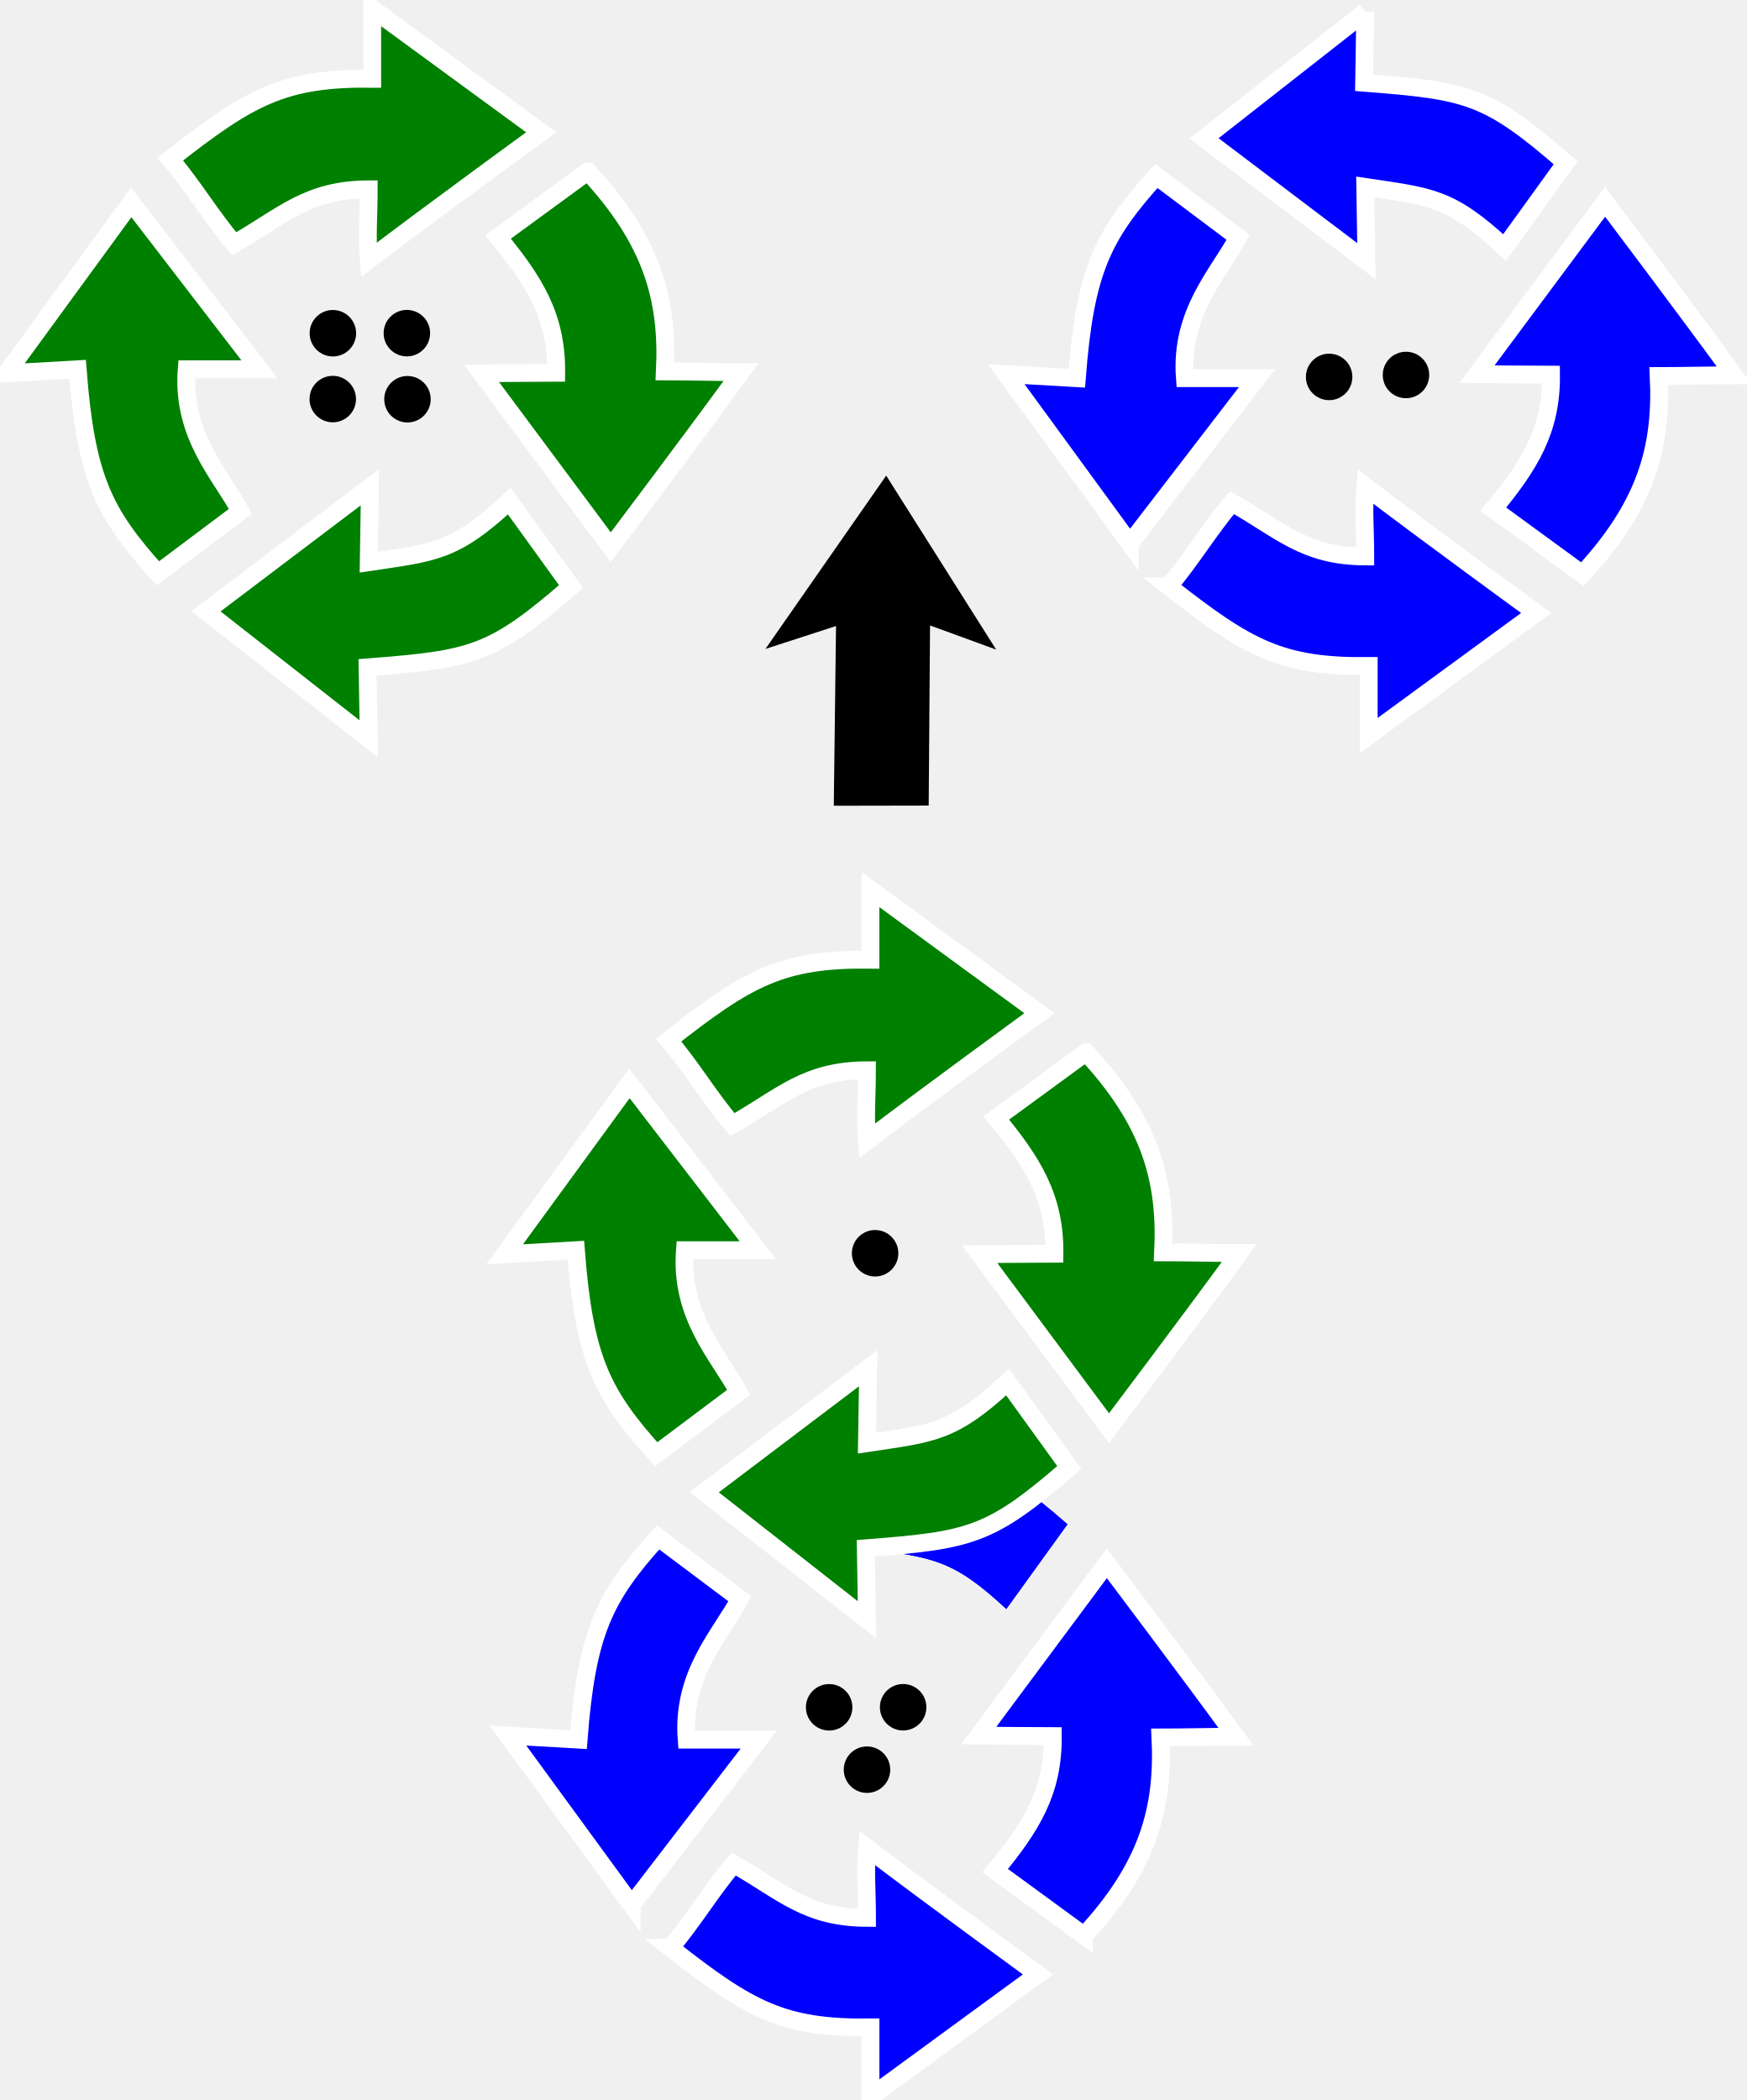
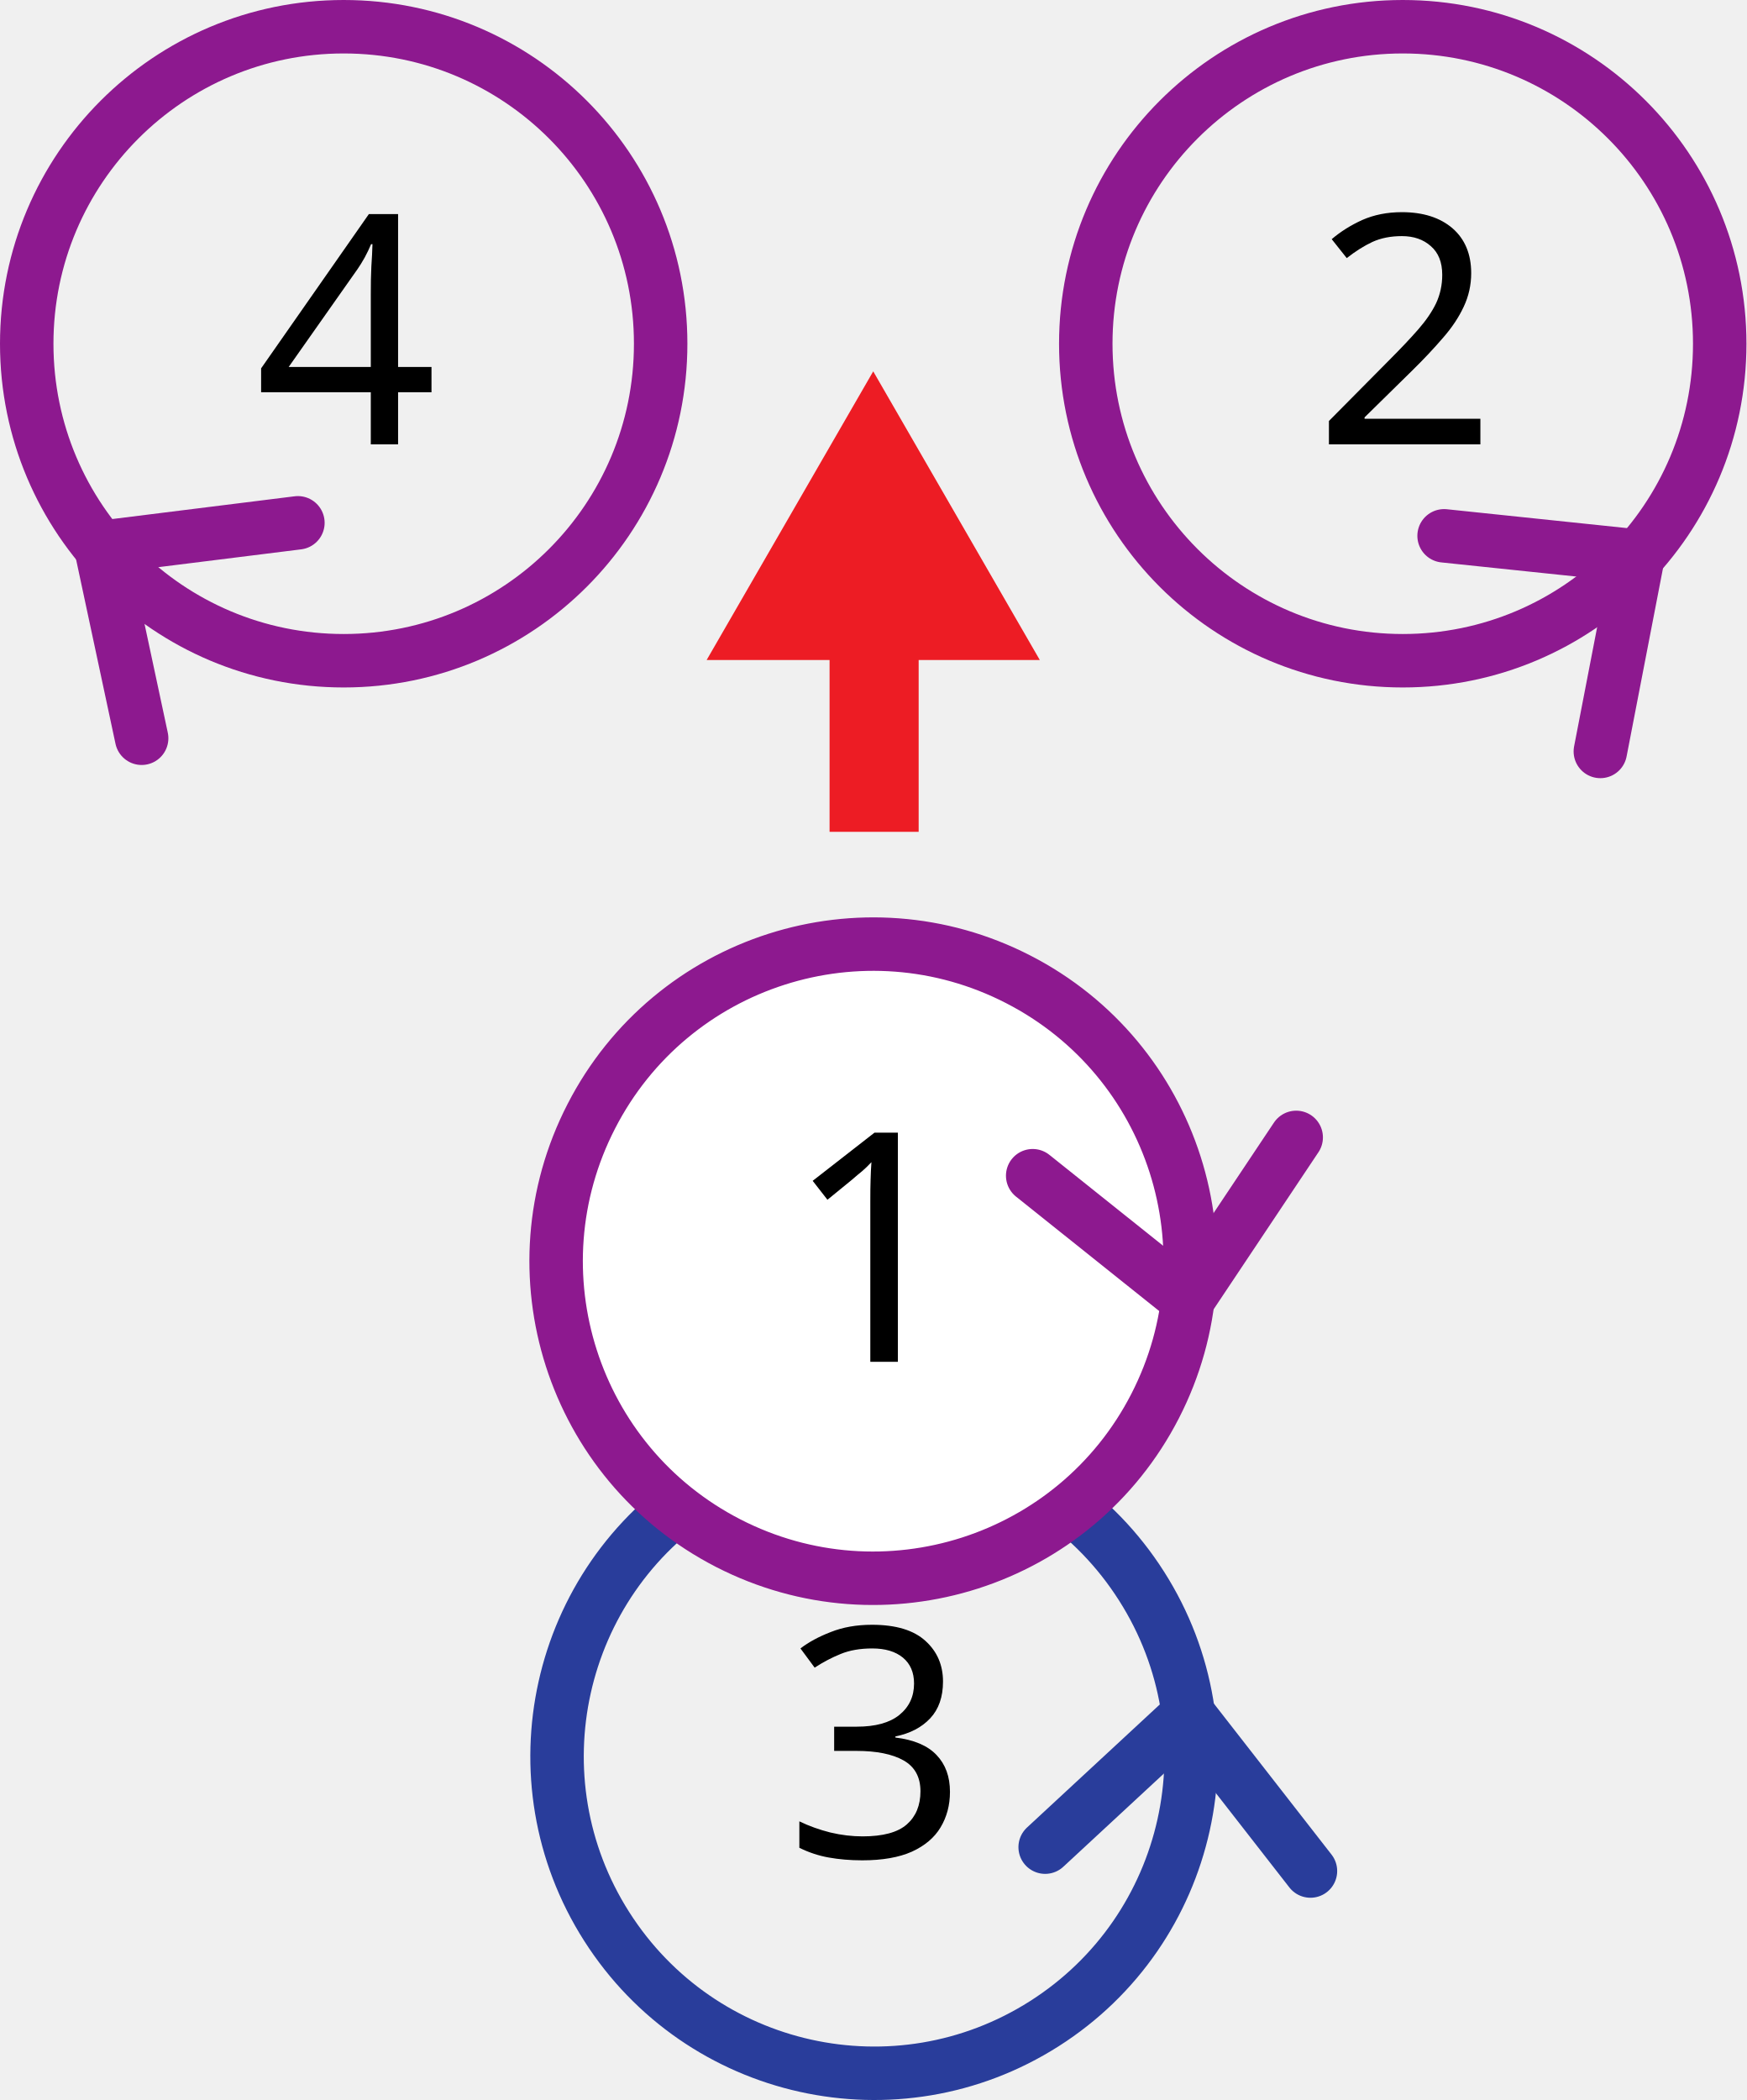
- <svg xmlns="http://www.w3.org/2000/svg" version="1.1" id="Y4-mix" x="0px" y="0px" width="98.02px" height="117.85px" viewBox="8.18 10.46 98.02 117.85" xml:space="preserve">
-   <defs id="defs31" />
-   <path d="m 56.842,87.534 -9.052,7.092 c 3.043,2.296 6.074,4.602 9.117,6.897 0,0 -0.043,-2.783 -0.065,-4.169 3.671,0.552 4.753,0.552 7.818,3.4 1.148,-1.581 2.285,-3.173 3.432,-4.753 -4.418,-3.844 -5.522,-4.039 -11.315,-4.494 0.022,-1.321 0.065,-3.974 0.065,-3.974 z" id="path3128-3" style="fill:#0000ff;fill-opacity:1;stroke:#000000;stroke-width:0.011;stroke-opacity:0" />
-   <path d="m 56.842,87.534 -9.052,7.092 c 3.043,2.296 6.074,4.602 9.117,6.897 0,0 -0.043,-2.783 -0.065,-4.169 3.671,0.552 4.753,0.552 7.818,3.4 1.148,-1.581 2.285,-3.173 3.432,-4.753 -4.418,-3.844 -5.522,-4.039 -11.315,-4.494 0.022,-1.321 0.065,-3.974 0.065,-3.974 z" id="path3130-2" style="fill:#0000ff;fill-opacity:1;stroke:none" />
-   <path d="m 43.632,117.365 7.136,-9.279 c 0,0 -2.696,0 -4.05,0 -0.282,-3.681 1.884,-5.847 2.988,-7.904 -1.527,-1.148 -3.064,-2.296 -4.591,-3.443 -3.01,3.335 -3.995,5.284 -4.461,11.348 -1.321,-0.076 -3.963,-0.227 -3.963,-0.227 l 6.941,9.507 z" id="path3135-6" style="fill:#0000ff;fill-opacity:1;stroke:#000000;stroke-width:0.011;stroke-opacity:0" />
-   <path d="m 43.632,117.365 7.136,-9.279 -4.05,0 c -0.282,-3.681 1.884,-5.847 2.988,-7.904 -1.527,-1.148 -3.064,-2.296 -4.591,-3.443 -3.01,3.335 -3.995,5.284 -4.461,11.348 l -3.963,-0.227 6.941,9.507 z" id="path3137-8" style="fill:#0000ff;fill-opacity:1;stroke:#ffffff;stroke-opacity:1" />
-   <path d="m 45.808,119.768 c 4.429,3.476 6.302,4.526 11.229,4.472 0,1.299 0,3.898 0,3.898 l 9.399,-6.876 c 0,0 -6.497,-4.732 -9.593,-7.103 -0.108,1.31 0,2.48 0,3.931 -3.411,-0.011 -4.732,-1.462 -7.482,-3.021 -1.289,1.516 -2.263,3.183 -3.552,4.699 z" id="path3142-6" style="fill:#0000ff;fill-opacity:1;stroke:#000000;stroke-width:0.011;stroke-opacity:0" />
-   <path d="m 45.808,119.768 c 4.429,3.476 6.302,4.526 11.229,4.472 l 0,3.898 9.399,-6.876 c 0,0 -6.497,-4.732 -9.593,-7.103 -0.108,1.31 0,2.48 0,3.931 -3.411,-0.011 -4.732,-1.462 -7.482,-3.021 -1.289,1.516 -2.263,3.183 -3.552,4.699 z" id="path3144-1" style="fill:#0000ff;fill-opacity:1;stroke:#ffffff;stroke-opacity:1" />
-   <path d="m 69.023,119.086 c -1.57,-1.148 -3.422,-2.501 -4.992,-3.649 2.025,-2.458 3.27,-4.418 3.238,-7.547 -1.451,0 -4.158,-0.033 -4.158,-0.033 l 7.19,-9.669 c 0,0 4.948,6.562 7.244,9.734 -1.299,0 -2.934,0.043 -4.234,0.043 0.195,4.017 -0.704,7.266 -4.288,11.12 z" id="path3149-2" style="fill:#0000ff;fill-opacity:1;stroke:#000000;stroke-width:0.011;stroke-opacity:0" />
-   <path d="m 69.023,119.086 c -1.57,-1.148 -3.422,-2.501 -4.992,-3.649 2.025,-2.458 3.27,-4.418 3.238,-7.547 -1.451,0 -4.158,-0.033 -4.158,-0.033 l 7.19,-9.669 c 0,0 4.948,6.562 7.244,9.734 -1.299,0 -2.934,0.043 -4.234,0.043 0.195,4.017 -0.704,7.266 -4.288,11.12 z" id="path3151-7" style="fill:#0000ff;fill-opacity:1;stroke:#ffffff;stroke-opacity:1" />
-   <path transform="translate(-9.437703,40.09549)" style="fill:#000000;fill-opacity:1" id="path4033-9-4" d="m 65.458,66.177 a 1.304,1.304 0 1 1 -2.608,0 1.304,1.304 0 1 1 2.608,0 z" />
-   <path transform="translate(-5.284901,40.09184)" style="fill:#000000;fill-opacity:1" id="path4033-9-3" d="m 65.458,66.177 a 1.304,1.304 0 1 1 -2.608,0 1.304,1.304 0 1 1 2.608,0 z" />
-   <path transform="translate(-7.313378,43.59557)" style="fill:#000000;fill-opacity:1" id="path4033-9-1" d="m 65.458,66.177 a 1.304,1.304 0 1 1 -2.608,0 1.304,1.304 0 1 1 2.608,0 z" />
-   <path style="fill:#000000;fill-opacity:1;stroke:none" d="m 57.918,37.15 -6.777,9.727 3.961,-1.285 -0.125,10.086 5.326,-0.01 0.076,-10.109 3.712,1.356 z" id="path3263" />
-   <path d="m 84.806,11.131 -9.052,7.092 c 3.043,2.296 6.074,4.602 9.117,6.897 0,0 -0.043,-2.783 -0.065,-4.169 3.671,0.552 4.753,0.552 7.818,3.4 1.148,-1.581 2.285,-3.173 3.432,-4.753 -4.418,-3.844 -5.522,-4.039 -11.315,-4.494 0.022,-1.321 0.065,-3.974 0.065,-3.974 z" id="path3128" style="fill:#0000ff;fill-opacity:1;stroke:#000000;stroke-width:0.011;stroke-opacity:0" />
-   <path d="m 84.806,11.131 -9.052,7.092 c 3.043,2.296 6.074,4.602 9.117,6.897 0,0 -0.043,-2.783 -0.065,-4.169 3.671,0.552 4.753,0.552 7.818,3.4 1.148,-1.581 2.285,-3.173 3.432,-4.753 -4.418,-3.844 -5.522,-4.039 -11.315,-4.494 0.022,-1.321 0.065,-3.974 0.065,-3.974 z" id="path3130" style="fill:#0000ff;fill-opacity:1;stroke:#ffffff;stroke-opacity:1" />
-   <path d="m 71.596,40.962 7.136,-9.279 c 0,0 -2.696,0 -4.05,0 -0.282,-3.681 1.884,-5.847 2.988,-7.904 -1.527,-1.148 -3.064,-2.296 -4.591,-3.443 -3.01,3.335 -3.995,5.284 -4.461,11.348 -1.321,-0.076 -3.963,-0.227 -3.963,-0.227 l 6.941,9.507 z" id="path3135" style="fill:#0000ff;fill-opacity:1;stroke:#000000;stroke-width:0.011;stroke-opacity:0" />
-   <path d="m 71.596,40.962 7.136,-9.279 -4.05,0 c -0.282,-3.681 1.884,-5.847 2.988,-7.904 -1.527,-1.148 -3.064,-2.296 -4.591,-3.443 -3.01,3.335 -3.995,5.284 -4.461,11.348 l -3.963,-0.227 6.941,9.507 z" id="path3137" style="fill:#0000ff;fill-opacity:1;stroke:#ffffff;stroke-opacity:1" />
-   <path d="m 73.772,43.366 c 4.429,3.476 6.302,4.526 11.229,4.472 0,1.299 0,3.898 0,3.898 l 9.399,-6.876 c 0,0 -6.497,-4.732 -9.593,-7.103 -0.108,1.31 0,2.48 0,3.931 -3.411,-0.011 -4.732,-1.462 -7.482,-3.021 -1.289,1.516 -2.263,3.183 -3.552,4.699 z" id="path3142" style="fill:#0000ff;fill-opacity:1;stroke:#000000;stroke-width:0.011;stroke-opacity:0" />
-   <path d="m 73.772,43.366 c 4.429,3.476 6.302,4.526 11.229,4.472 l 0,3.898 9.399,-6.876 c 0,0 -6.497,-4.732 -9.593,-7.103 -0.108,1.31 0,2.48 0,3.931 -3.411,-0.011 -4.732,-1.462 -7.482,-3.021 -1.289,1.516 -2.263,3.183 -3.552,4.699 z" id="path3144" style="fill:#0000ff;fill-opacity:1;stroke:#ffffff;stroke-opacity:1" />
-   <path d="m 96.987,42.683 c -1.57,-1.148 -3.422,-2.501 -4.992,-3.649 2.025,-2.458 3.27,-4.418 3.238,-7.547 -1.451,0 -4.158,-0.032 -4.158,-0.032 l 7.19,-9.669 c 0,0 4.948,6.562 7.244,9.734 -1.299,0 -2.934,0.043 -4.234,0.043 0.195,4.017 -0.704,7.266 -4.288,11.12 z" id="path3149" style="fill:#0000ff;fill-opacity:1;stroke:#000000;stroke-width:0.011;stroke-opacity:0" />
-   <path d="m 96.987,42.683 c -1.57,-1.148 -3.422,-2.501 -4.992,-3.649 2.025,-2.458 3.27,-4.418 3.238,-7.547 -1.451,0 -4.158,-0.032 -4.158,-0.032 l 7.19,-9.669 c 0,0 4.948,6.562 7.244,9.734 -1.299,0 -2.934,0.043 -4.234,0.043 0.195,4.017 -0.704,7.266 -4.288,11.12 z" id="path3151" style="fill:#0000ff;fill-opacity:1;stroke:#ffffff;stroke-opacity:1" />
-   <path transform="translate(18.62422,-34.56475)" style="fill:#000000;fill-opacity:1" id="path4033-9" d="m 65.458,66.177 a 1.304,1.304 0 1 1 -2.608,0 1.304,1.304 0 1 1 2.608,0 z" />
-   <path transform="translate(22.93758,-34.67362)" style="fill:#000000;fill-opacity:1" id="path4033-9-5" d="m 65.458,66.177 a 1.304,1.304 0 1 1 -2.608,0 1.304,1.304 0 1 1 2.608,0 z" />
-   <path style="fill:#008000;fill-opacity:1;stroke:#000000;stroke-width:0.011;stroke-opacity:0" d="m 28.875,51.922 -9.135,-7.157 c 3.071,-2.317 6.13,-4.644 9.201,-6.961 0,0 -0.044,2.808 -0.066,4.207 3.704,-0.557 4.797,-0.557 7.889,-3.431 1.158,1.595 2.306,3.202 3.464,4.797 -4.458,3.879 -5.573,4.076 -11.419,4.535 0.022,1.333 0.066,4.01 0.066,4.01 z" id="path3084" />
-   <path style="fill:#008000;fill-opacity:1;stroke:#ffffff;stroke-opacity:1;stroke-width:1;stroke-miterlimit:4;stroke-dasharray:none" d="m 28.875,51.922 -9.135,-7.157 c 3.071,-2.317 6.13,-4.644 9.201,-6.961 0,0 -0.044,2.808 -0.066,4.207 3.704,-0.557 4.797,-0.557 7.889,-3.431 1.158,1.595 2.306,3.202 3.464,4.797 -4.458,3.879 -5.573,4.076 -11.419,4.535 0.022,1.333 0.066,4.01 0.066,4.01 z" id="path3086" />
-   <path style="fill:#008000;fill-opacity:1;stroke:#000000;stroke-width:0.011;stroke-opacity:0" d="m 15.544,21.817 7.201,9.365 c 0,0 -2.721,0 -4.087,0 -0.284,3.715 1.901,5.901 3.016,7.977 -1.541,1.158 -3.092,2.317 -4.633,3.475 C 14.003,39.268 13.009,37.301 12.539,31.182 11.206,31.258 8.539,31.411 8.539,31.411 l 7.004,-9.594 z" id="path3091-9" />
-   <path style="fill:#008000;fill-opacity:1;stroke:#ffffff;stroke-opacity:1;stroke-width:1;stroke-miterlimit:4;stroke-dasharray:none" d="m 15.544,21.817 7.201,9.365 -4.087,0 c -0.284,3.715 1.901,5.901 3.016,7.977 -1.541,1.158 -3.092,2.317 -4.633,3.475 -3.038,-3.366 -4.032,-5.332 -4.502,-11.452 l -3.999,0.229 7.004,-9.594 z" id="path3093" />
-   <path style="fill:#008000;fill-opacity:1;stroke:#000000;stroke-width:0.011;stroke-opacity:0" d="m 17.74,19.392 c 4.469,-3.508 6.36,-4.568 11.331,-4.513 0,-1.311 0,-3.934 0,-3.934 l 9.485,6.939 c 0,0 -6.556,4.775 -9.681,7.168 -0.109,-1.322 0,-2.502 0,-3.967 -3.442,0.011 -4.775,1.475 -7.551,3.049 -1.3,-1.53 -2.284,-3.213 -3.584,-4.742 z" id="path3098" />
-   <path style="fill:#008000;fill-opacity:1;stroke:#ffffff;stroke-opacity:1;stroke-width:1;stroke-miterlimit:4;stroke-dasharray:none" d="m 17.74,19.392 c 4.469,-3.508 6.36,-4.568 11.331,-4.513 l 0,-3.934 9.485,6.939 c 0,0 -6.556,4.775 -9.681,7.168 -0.109,-1.322 0,-2.502 0,-3.967 -3.442,0.011 -4.775,1.475 -7.551,3.049 -1.3,-1.53 -2.284,-3.213 -3.584,-4.742 z" id="path3100-8" />
-   <path style="fill:#008000;fill-opacity:1;stroke:#000000;stroke-width:0.011;stroke-opacity:0" d="m 41.168,20.08 c -1.584,1.158 -3.453,2.524 -5.037,3.682 2.043,2.48 3.3,4.458 3.267,7.616 -1.464,0 -4.196,0.033 -4.196,0.033 l 7.256,9.758 c 0,0 4.994,-6.622 7.31,-9.823 -1.311,0 -2.961,-0.044 -4.272,-0.044 0.197,-4.054 -0.71,-7.332 -4.327,-11.222 z" id="path3105" />
-   <path style="fill:#008000;fill-opacity:1;stroke:#ffffff;stroke-opacity:1;stroke-width:1;stroke-miterlimit:4;stroke-dasharray:none" d="m 41.168,20.08 c -1.584,1.158 -3.453,2.524 -5.037,3.682 2.043,2.48 3.3,4.458 3.267,7.616 -1.464,0 -4.196,0.033 -4.196,0.033 l 7.256,9.758 c 0,0 4.994,-6.622 7.31,-9.823 -1.311,0 -2.961,-0.044 -4.272,-0.044 0.197,-4.054 -0.71,-7.332 -4.327,-11.222 z" id="path3107" />
-   <path transform="translate(-37.29068,-37.01703)" style="fill:#000000;fill-opacity:1" id="path4033-9-4-2" d="m 65.458,66.177 a 1.304,1.304 0 1 1 -2.608,0 1.304,1.304 0 1 1 2.608,0 z" />
-   <path transform="translate(-33.13788,-37.02067)" style="fill:#000000;fill-opacity:1" id="path4033-9-3-3" d="m 65.458,66.177 a 1.304,1.304 0 1 1 -2.608,0 1.304,1.304 0 1 1 2.608,0 z" />
-   <path transform="translate(-37.29675,-33.32135)" style="fill:#000000;fill-opacity:1" id="path4033-9-1-3" d="m 65.458,66.177 a 1.304,1.304 0 1 1 -2.608,0 1.304,1.304 0 1 1 2.608,0 z" />
-   <path transform="translate(-33.10501,-33.31288)" style="fill:#000000;fill-opacity:1" id="path4033-9-1-3-3" d="m 65.458,66.177 a 1.304,1.304 0 1 1 -2.608,0 1.304,1.304 0 1 1 2.608,0 z" />
-   <path style="fill:#008000;fill-opacity:1;stroke:#000000;stroke-width:0.011;stroke-opacity:0" d="m 56.839,101.359 -9.135,-7.157 c 3.071,-2.317 6.13,-4.644 9.201,-6.961 0,0 -0.044,2.808 -0.066,4.207 3.704,-0.557 4.797,-0.557 7.889,-3.431 1.158,1.595 2.306,3.202 3.464,4.797 -4.458,3.879 -5.573,4.076 -11.419,4.535 0.022,1.333 0.066,4.01 0.066,4.01 z" id="path3084-4" />
-   <path style="fill:#008000;fill-opacity:1;stroke:#ffffff;stroke-opacity:1;stroke-width:1;stroke-miterlimit:4;stroke-dasharray:none" d="m 56.839,101.359 -9.135,-7.157 c 3.071,-2.317 6.13,-4.644 9.201,-6.961 0,0 -0.044,2.808 -0.066,4.207 3.704,-0.557 4.797,-0.557 7.889,-3.431 1.158,1.595 2.306,3.202 3.464,4.797 -4.458,3.879 -5.573,4.076 -11.419,4.535 0.022,1.333 0.066,4.01 0.066,4.01 z" id="path3086-8" />
-   <path style="fill:#008000;fill-opacity:1;stroke:#000000;stroke-width:0.011;stroke-opacity:0" d="m 43.508,71.255 7.201,9.365 c 0,0 -2.721,0 -4.087,0 -0.284,3.715 1.901,5.901 3.016,7.977 -1.541,1.158 -3.092,2.317 -4.633,3.475 -3.038,-3.366 -4.032,-5.332 -4.502,-11.452 -1.333,0.076 -3.999,0.229 -3.999,0.229 l 7.004,-9.594 z" id="path3091-9-4" />
-   <path style="fill:#008000;fill-opacity:1;stroke:#ffffff;stroke-opacity:1;stroke-width:1;stroke-miterlimit:4;stroke-dasharray:none" d="m 43.508,71.255 7.201,9.365 -4.087,0 c -0.284,3.715 1.901,5.901 3.016,7.977 -1.541,1.158 -3.092,2.317 -4.633,3.475 -3.038,-3.366 -4.032,-5.332 -4.502,-11.452 l -3.999,0.229 7.004,-9.594 z" id="path3093-5" />
-   <path style="fill:#008000;fill-opacity:1;stroke:#000000;stroke-width:0.011;stroke-opacity:0" d="m 45.704,68.829 c 4.469,-3.508 6.36,-4.568 11.331,-4.513 0,-1.311 0,-3.934 0,-3.934 l 9.485,6.939 c 0,0 -6.556,4.775 -9.681,7.168 -0.109,-1.322 0,-2.502 0,-3.967 -3.442,0.011 -4.775,1.475 -7.551,3.049 -1.3,-1.53 -2.284,-3.213 -3.584,-4.742 z" id="path3098-7" />
-   <path style="fill:#008000;fill-opacity:1;stroke:#ffffff;stroke-opacity:1;stroke-width:1;stroke-miterlimit:4;stroke-dasharray:none" d="m 45.704,68.829 c 4.469,-3.508 6.36,-4.568 11.331,-4.513 l 0,-3.934 9.485,6.939 c 0,0 -6.556,4.775 -9.681,7.168 -0.109,-1.322 0,-2.502 0,-3.967 -3.442,0.011 -4.775,1.475 -7.551,3.049 -1.3,-1.53 -2.284,-3.213 -3.584,-4.742 z" id="path3100-8-1" />
-   <path style="fill:#008000;fill-opacity:1;stroke:#000000;stroke-width:0.011;stroke-opacity:0" d="m 69.132,69.517 c -1.584,1.158 -3.453,2.524 -5.037,3.682 2.043,2.48 3.3,4.458 3.267,7.616 -1.464,0 -4.196,0.033 -4.196,0.033 l 7.256,9.758 c 0,0 4.994,-6.622 7.31,-9.823 -1.311,0 -2.961,-0.044 -4.272,-0.044 0.197,-4.054 -0.71,-7.332 -4.327,-11.222 z" id="path3105-2" />
-   <path style="fill:#008000;fill-opacity:1;stroke:#ffffff;stroke-opacity:1;stroke-width:1;stroke-miterlimit:4;stroke-dasharray:none" d="m 69.132,69.517 c -1.584,1.158 -3.453,2.524 -5.037,3.682 2.043,2.48 3.3,4.458 3.267,7.616 -1.464,0 -4.196,0.033 -4.196,0.033 l 7.256,9.758 c 0,0 4.994,-6.622 7.31,-9.823 -1.311,0 -2.961,-0.044 -4.272,-0.044 0.197,-4.054 -0.71,-7.332 -4.327,-11.222 z" id="path3107-7" />
-   <path style="fill:#000000;fill-opacity:1" id="path4033" d="m 65.458,66.177 a 1.304,1.304 0 1 1 -2.608,0 1.304,1.304 0 1 1 2.608,0 z" transform="translate(-6.858335,14.61433)" />
+ <svg xmlns="http://www.w3.org/2000/svg" version="1.1" baseProfile="basic" id="Y4-mix" x="0px" y="0px" width="98.02px" height="117.85px" viewBox="8.18 10.46 98.02 117.85" xml:space="preserve">
+   <g id="M4">
+     <path id="path5570" style="fill:none;stroke:#8D198F;stroke-width:3;stroke-linecap:round;stroke-miterlimit:10;" d="M45.26,29.75c0,9.83-7.96,17.79-17.79,17.79S9.68,39.58,9.68,29.75   c0-9.82,7.96-17.79,17.79-17.79S45.26,19.92,45.26,29.75z" />
+     <path id="path5574" style="fill:none;stroke:#8D198F;stroke-width:3;stroke-linecap:round;stroke-miterlimit:10;" d="M13.84,41.18l2.29,10.71" />
+     <path id="path5578" style="fill:none;stroke:#8D198F;stroke-width:3;stroke-linecap:round;stroke-miterlimit:10;" d="M13.84,41.18L24.9,39.8" />
+     <text transform="matrix(1 0 0 1 22.4602 35.3977)" style="font-family:'ArialMT'; font-size:18;">4</text>
+   </g>
+   <g id="M2">
+     <path id="path5582" style="fill:none;stroke:#8D198F;stroke-width:3;stroke-linecap:round;stroke-miterlimit:10;" d="M69.12,29.75c0,9.83,7.97,17.79,17.79,17.79c9.83,0,17.79-7.96,17.79-17.79   c0-9.82-7.96-17.79-17.79-17.79C77.09,11.96,69.12,19.93,69.12,29.75z" />
+     <path id="path5586" style="fill:none;stroke:#8D198F;stroke-width:3;stroke-linecap:round;stroke-miterlimit:10;" d="M100.12,41.67l-10.89-1.14" />
+     <path id="path5590" style="fill:none;stroke:#8D198F;stroke-width:3;stroke-linecap:round;stroke-miterlimit:10;" d="M100.12,41.67L98,52.63" />
+     <text transform="matrix(1 0 0 1 81.9075 35.3977)" style="font-family:'ArialMT'; font-size:18;">2</text>
+   </g>
+   <g id="M3">
+     <path id="path5594" style="fill:none;stroke:#293D9B;stroke-width:3;stroke-linecap:round;stroke-miterlimit:10;" d="M66.79,124.03c8.29-5.27,10.74-16.27,5.46-24.56c-5.27-8.29-16.27-10.74-24.56-5.46   c-8.29,5.27-10.74,16.27-5.46,24.56C47.51,126.86,58.5,129.3,66.79,124.03z" />
+     <path id="path5598" style="fill:none;stroke:#293D9B;stroke-width:3;stroke-linecap:round;stroke-miterlimit:10;" d="M74.88,106.67l-8.04,7.45" />
+     <path id="path5602" style="fill:none;stroke:#293D9B;stroke-width:3;stroke-linecap:round;stroke-miterlimit:10;" d="M74.88,106.67l6.85,8.79" />
+     <text transform="matrix(1 0 0 1 52.2317 114.6721)" style="font-family:'ArialMT'; font-size:18;">3</text>
+   </g>
+   <g id="M1">
+     <path id="path5678_1_" style="fill:#FFFFFF;" d="M49.05,97.06c-8.74-4.49-12.18-15.22-7.68-23.96c4.49-8.74,15.22-12.18,23.96-7.68   c8.74,4.49,12.17,15.22,7.68,23.95C68.52,98.11,57.79,101.55,49.05,97.06z" />
+     <path id="path5682" style="fill:none;stroke:#8D198F;stroke-width:3;stroke-linecap:round;stroke-miterlimit:10;" d="M74.85,83.4l6.08-9.11" />
+     <path id="path5686" style="fill:none;stroke:#8D198F;stroke-width:3;stroke-linecap:round;stroke-miterlimit:10;" d="M74.85,83.4l-8.71-6.96" />
+     <path id="path5678" style="fill:none;stroke:#8D198F;stroke-width:3;stroke-linecap:round;stroke-miterlimit:10;" d="M49.05,97.06c-8.74-4.49-12.18-15.22-7.68-23.96c4.49-8.74,15.22-12.18,23.96-7.68   c8.74,4.49,12.17,15.22,7.68,23.95C68.52,98.11,57.79,101.55,49.05,97.06z" />
+     <text transform="matrix(1 0 0 1 52.1829 86.8831)" style="font-family:'ArialMT'; font-size:18;">1</text>
+   </g>
+   <polygon id="Front_Arrow" style="fill:#ED1C24;" points="66.54,47.5 57.19,31.3 47.84,47.5 54.74,47.5 54.74,57.14 59.74,57.14 59.74,47.5   " />
</svg>
